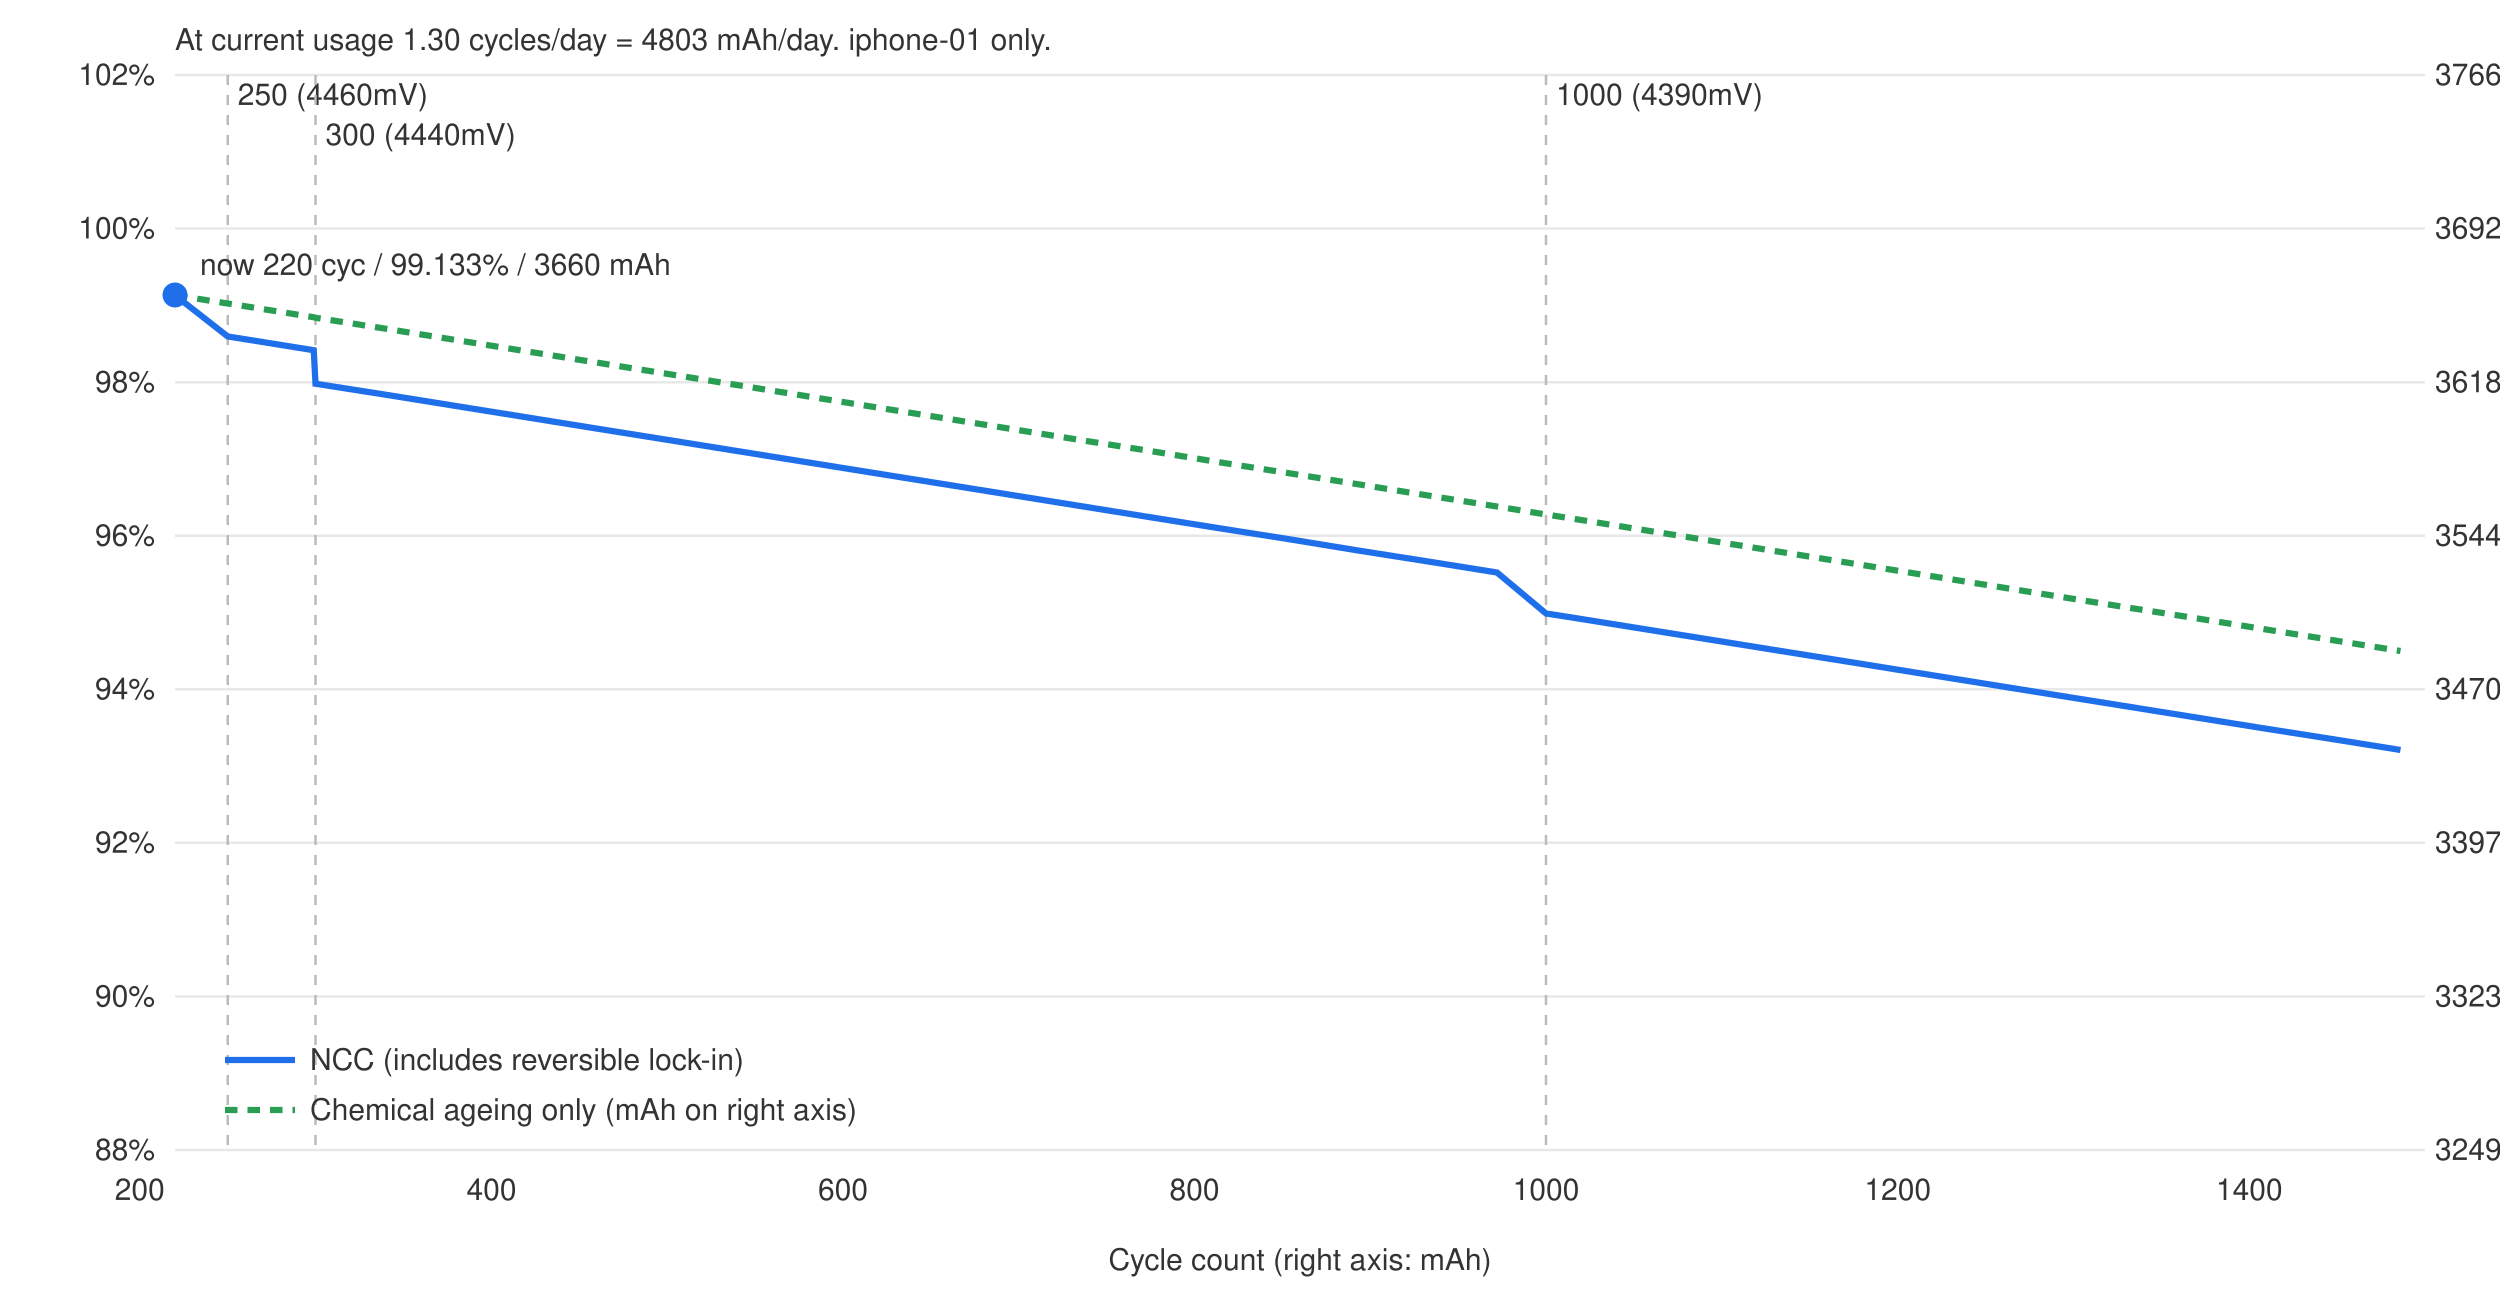
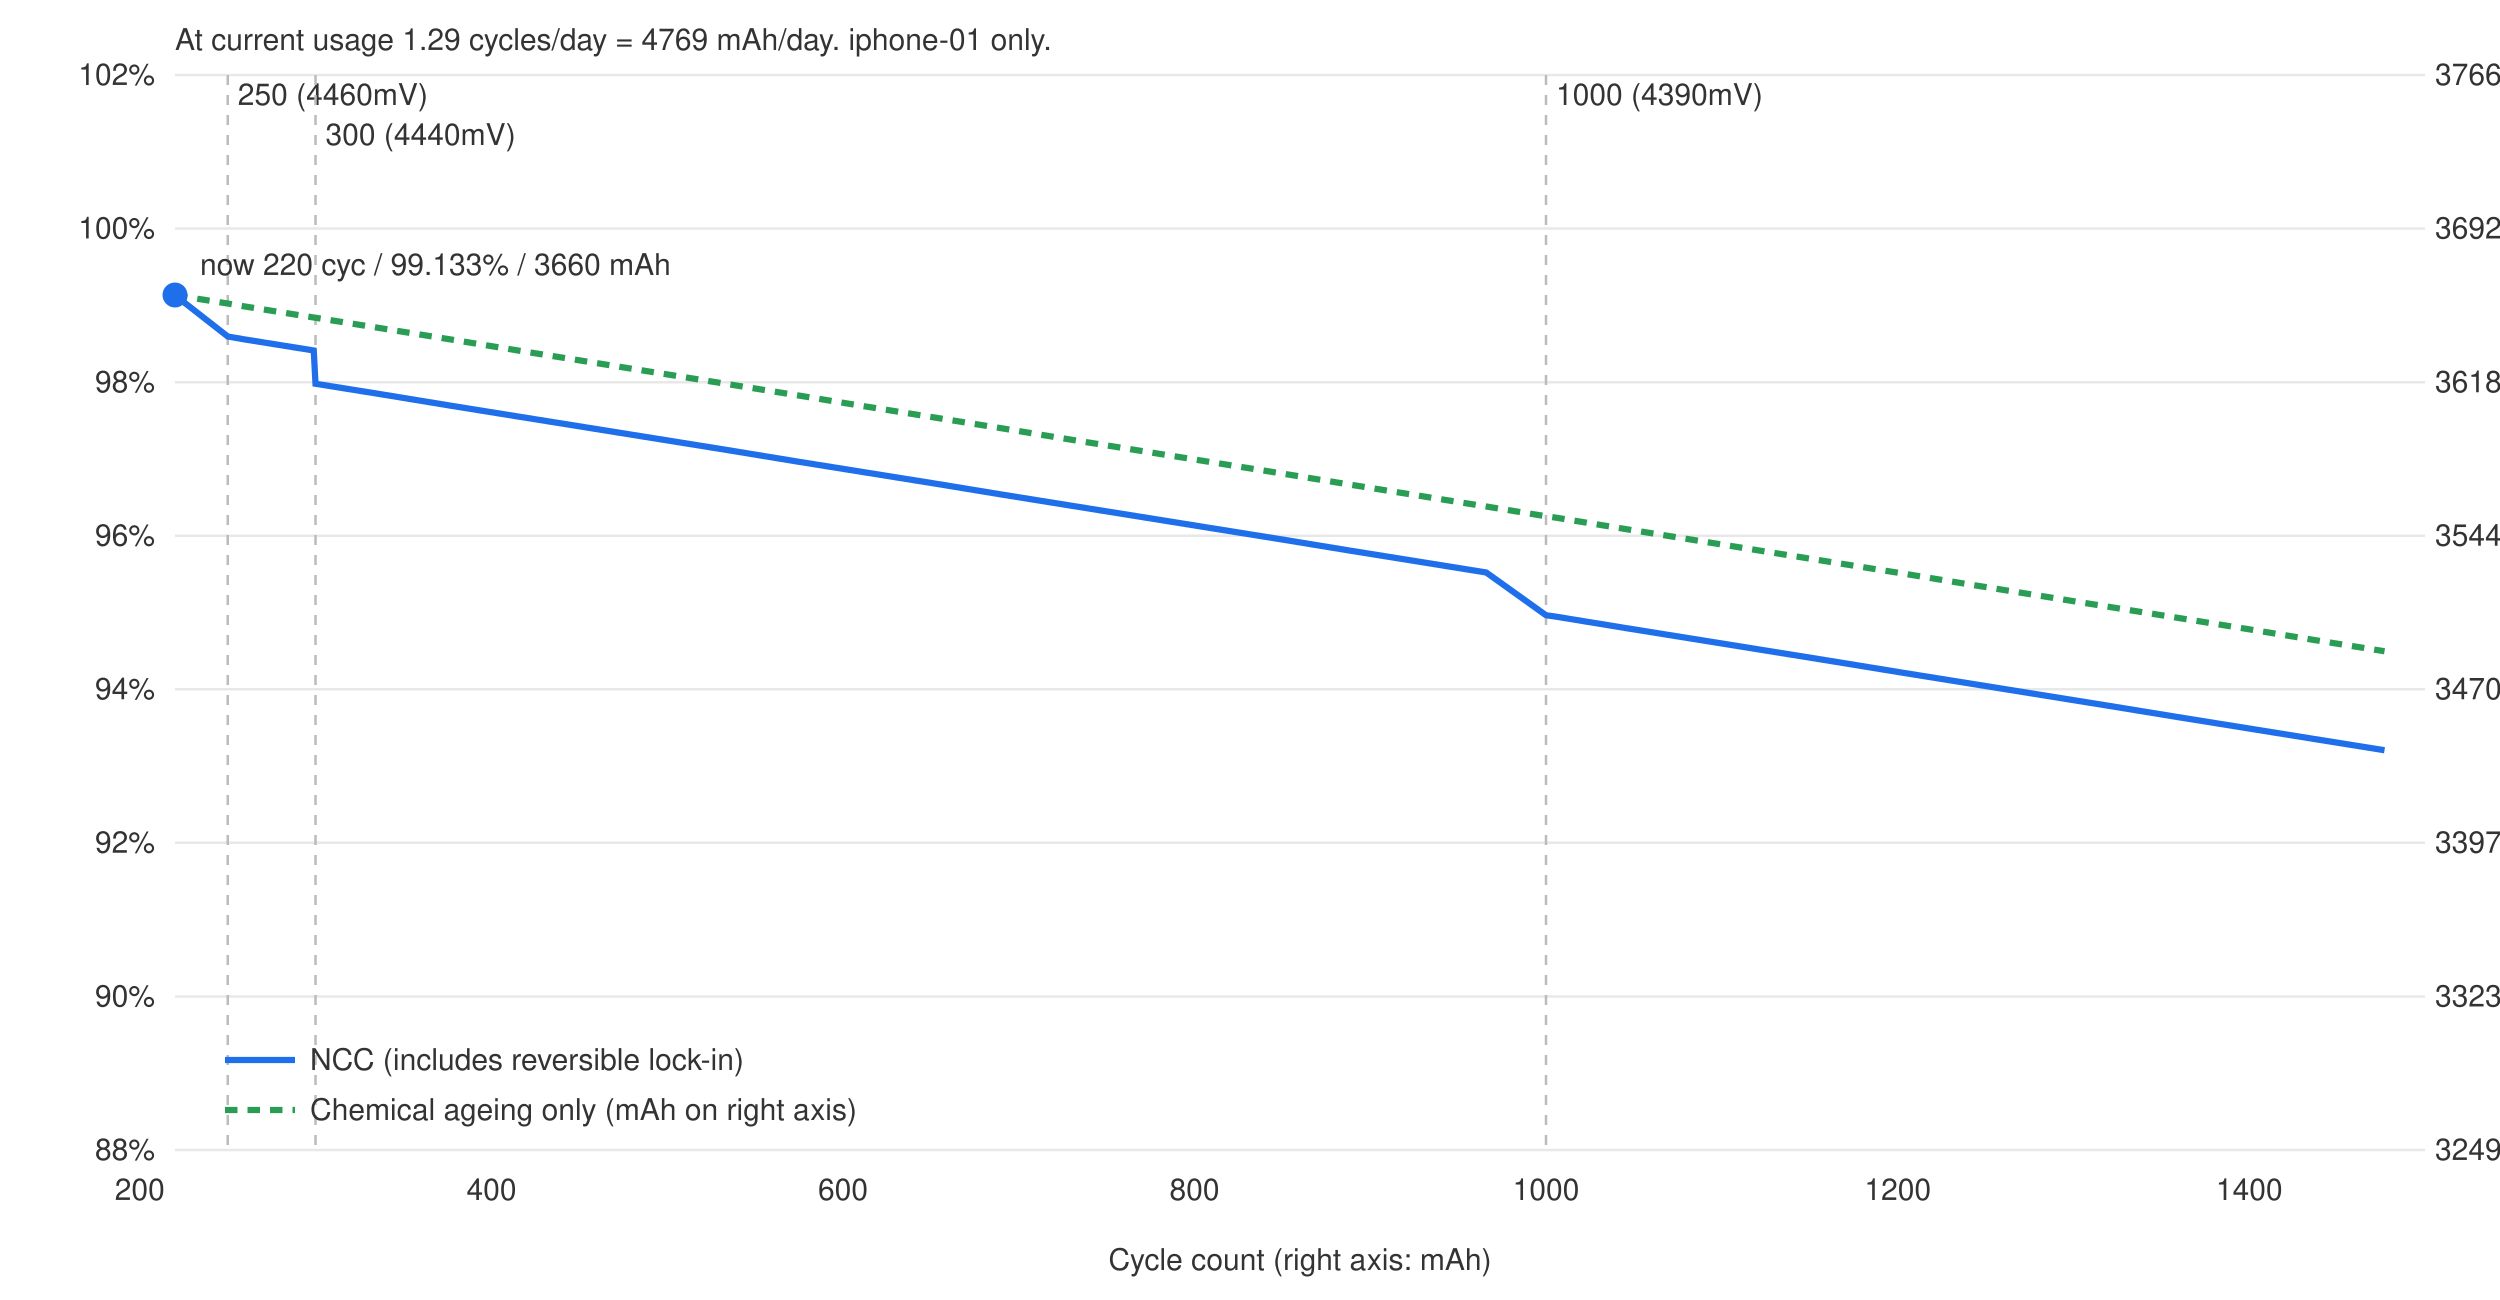
<svg xmlns="http://www.w3.org/2000/svg" viewBox="0 0 1000 520" width="1000" height="520">
  <rect width="100%" height="100%" fill="#fff" />
  <style>text{font:12px -apple-system,Helvetica,Arial,sans-serif;fill:#333}.grid{stroke:#e8e8e8}.axis{stroke:#999}.node{stroke:#bbb;stroke-dasharray:4 4}</style>
  <line class="grid" x1="70" y1="460.0" x2="970" y2="460.0" />
  <text x="62" y="464.0" text-anchor="end">88%</text>
  <text x="974" y="464.0" fill="#999">3249</text>
  <line class="grid" x1="70" y1="398.6" x2="970" y2="398.6" />
  <text x="62" y="402.6" text-anchor="end">90%</text>
  <text x="974" y="402.6" fill="#999">3323</text>
  <line class="grid" x1="70" y1="337.1" x2="970" y2="337.1" />
  <text x="62" y="341.1" text-anchor="end">92%</text>
  <text x="974" y="341.1" fill="#999">3397</text>
  <line class="grid" x1="70" y1="275.7" x2="970" y2="275.7" />
  <text x="62" y="279.7" text-anchor="end">94%</text>
  <text x="974" y="279.7" fill="#999">3470</text>
  <line class="grid" x1="70" y1="214.3" x2="970" y2="214.3" />
  <text x="62" y="218.3" text-anchor="end">96%</text>
  <text x="974" y="218.3" fill="#999">3544</text>
  <line class="grid" x1="70" y1="152.9" x2="970" y2="152.9" />
  <text x="62" y="156.9" text-anchor="end">98%</text>
  <text x="974" y="156.9" fill="#999">3618</text>
  <line class="grid" x1="70" y1="91.4" x2="970" y2="91.4" />
  <text x="62" y="95.4" text-anchor="end">100%</text>
  <text x="974" y="95.4" fill="#999">3692</text>
  <line class="grid" x1="70" y1="30.0" x2="970" y2="30.0" />
  <text x="62" y="34.0" text-anchor="end">102%</text>
  <text x="974" y="34.0" fill="#999">3766</text>
  <text x="55.9" y="480" text-anchor="middle">200</text>
  <text x="196.6" y="480" text-anchor="middle">400</text>
  <text x="337.2" y="480" text-anchor="middle">600</text>
  <text x="477.8" y="480" text-anchor="middle">800</text>
  <text x="618.4" y="480" text-anchor="middle">1000</text>
  <text x="759.1" y="480" text-anchor="middle">1200</text>
  <text x="899.7" y="480" text-anchor="middle">1400</text>
  <text x="520" y="508" text-anchor="middle">Cycle count (right axis: mAh)</text>
  <line class="node" x1="91.1" y1="30" x2="91.1" y2="460" />
  <text x="95.1" y="42">250 (4460mV)</text>
  <line class="node" x1="126.2" y1="30" x2="126.2" y2="460" />
  <text x="130.2" y="58">300 (4440mV)</text>
  <line class="node" x1="618.4" y1="30" x2="618.4" y2="460" />
  <text x="622.4" y="42">1000 (4390mV)</text>
-   <path d="M70.0,118.1 L91.1,121.4 L98.1,122.5 L125.5,126.9 L126.2,127.1 L153.7,131.4 L181.1,135.8 L209.2,140.3 L236.6,144.7 L264.8,149.2 L292.9,153.7 L320.3,158.1 L348.4,162.6 L375.9,167.0 L404.0,171.5 L431.4,175.9 L459.5,180.3 L487.7,184.9 L515.1,189.2 L543.2,193.7 L570.6,198.1 L598.8,202.6 L618.4,205.8 L626.2,207.0 L654.3,211.5 L682.4,216.0 L709.8,220.4 L738.0,224.9 L765.4,229.3 L793.5,233.8 L820.9,238.2 L849.1,242.7 L877.2,247.1 L904.6,251.5 L932.7,256.0 L960.2,260.4" fill="none" stroke="#2a9d55" stroke-width="2.5" stroke-dasharray="5 4" />
-   <path d="M70.0,118.1 L91.1,134.6 L98.1,135.7 L125.5,140.1 L126.2,153.5 L153.7,157.8 L181.1,162.2 L209.2,166.7 L236.6,171.1 L264.8,175.6 L292.9,180.1 L320.3,184.5 L348.4,189.0 L375.9,193.4 L404.0,197.9 L431.4,202.3 L459.5,206.8 L487.7,211.3 L515.1,215.6 L543.2,220.2 L570.6,224.5 L598.8,229.0 L618.4,245.4 L626.2,246.6 L654.3,251.1 L682.4,255.6 L709.8,260.0 L738.0,264.5 L765.4,268.9 L793.5,273.4 L820.9,277.8 L849.1,282.3 L877.2,286.8 L904.6,291.2 L932.7,295.6 L960.2,300.0" fill="none" stroke="#1f6feb" stroke-width="2.5" />
+   <path d="M70.0,118.1 L91.1,121.4 L97.4,122.5 L125.5,127.0 L126.2,127.1 L153.0,131.4 L180.4,135.8 L207.8,140.3 L235.9,144.8 L263.4,149.2 L290.8,153.6 L318.2,158.0 L346.3,162.6 L373.8,167.0 L401.2,171.4 L428.6,175.9 L456.7,180.4 L484.1,184.8 L511.6,189.2 L539.7,193.8 L567.1,198.2 L594.5,202.6 L618.4,206.5 L622.0,207.0 L650.1,211.6 L677.5,216.0 L704.9,220.4 L732.3,224.8 L760.5,229.3 L787.9,233.8 L815.3,238.2 L842.7,242.6 L870.9,247.1 L898.3,251.5 L925.7,256.0 L953.8,260.5" fill="none" stroke="#2a9d55" stroke-width="2.5" stroke-dasharray="5 4" />
+   <path d="M70.0,118.1 L91.1,134.6 L97.4,135.7 L125.5,140.2 L126.2,153.5 L153.0,157.8 L180.4,162.3 L207.8,166.7 L235.9,171.2 L263.4,175.6 L290.8,180.0 L318.2,184.5 L346.3,189.0 L373.8,193.4 L401.2,197.9 L428.6,202.3 L456.7,206.8 L484.1,211.2 L511.6,215.6 L539.7,220.2 L567.1,224.6 L594.5,229.0 L618.4,246.1 L622.0,246.6 L650.1,251.2 L677.5,255.6 L704.9,260.0 L732.3,264.4 L760.5,269.0 L787.9,273.4 L815.3,277.8 L842.7,282.2 L870.9,286.8 L898.3,291.2 L925.7,295.6 L953.8,300.1" fill="none" stroke="#1f6feb" stroke-width="2.5" />
  <circle cx="70.0" cy="118.0" r="5" fill="#1f6feb" />
  <text x="80.0" y="110.0">now 220 cyc / 99.133% / 3660 mAh</text>
  <line x1="90" y1="424" x2="118" y2="424" stroke="#1f6feb" stroke-width="2.5" />
  <text x="124" y="428">NCC (includes reversible lock-in)</text>
  <line x1="90" y1="444" x2="118" y2="444" stroke="#2a9d55" stroke-width="2.5" stroke-dasharray="5 4" />
  <text x="124" y="448">Chemical ageing only (mAh on right axis)</text>
-   <text x="70" y="20" font-size="11" fill="#777">At current usage 1.30 cycles/day = 4803 mAh/day. iphone-01 only.</text>
+   <text x="70" y="20" font-size="11" fill="#777">At current usage 1.29 cycles/day = 4769 mAh/day. iphone-01 only.</text>
</svg>
